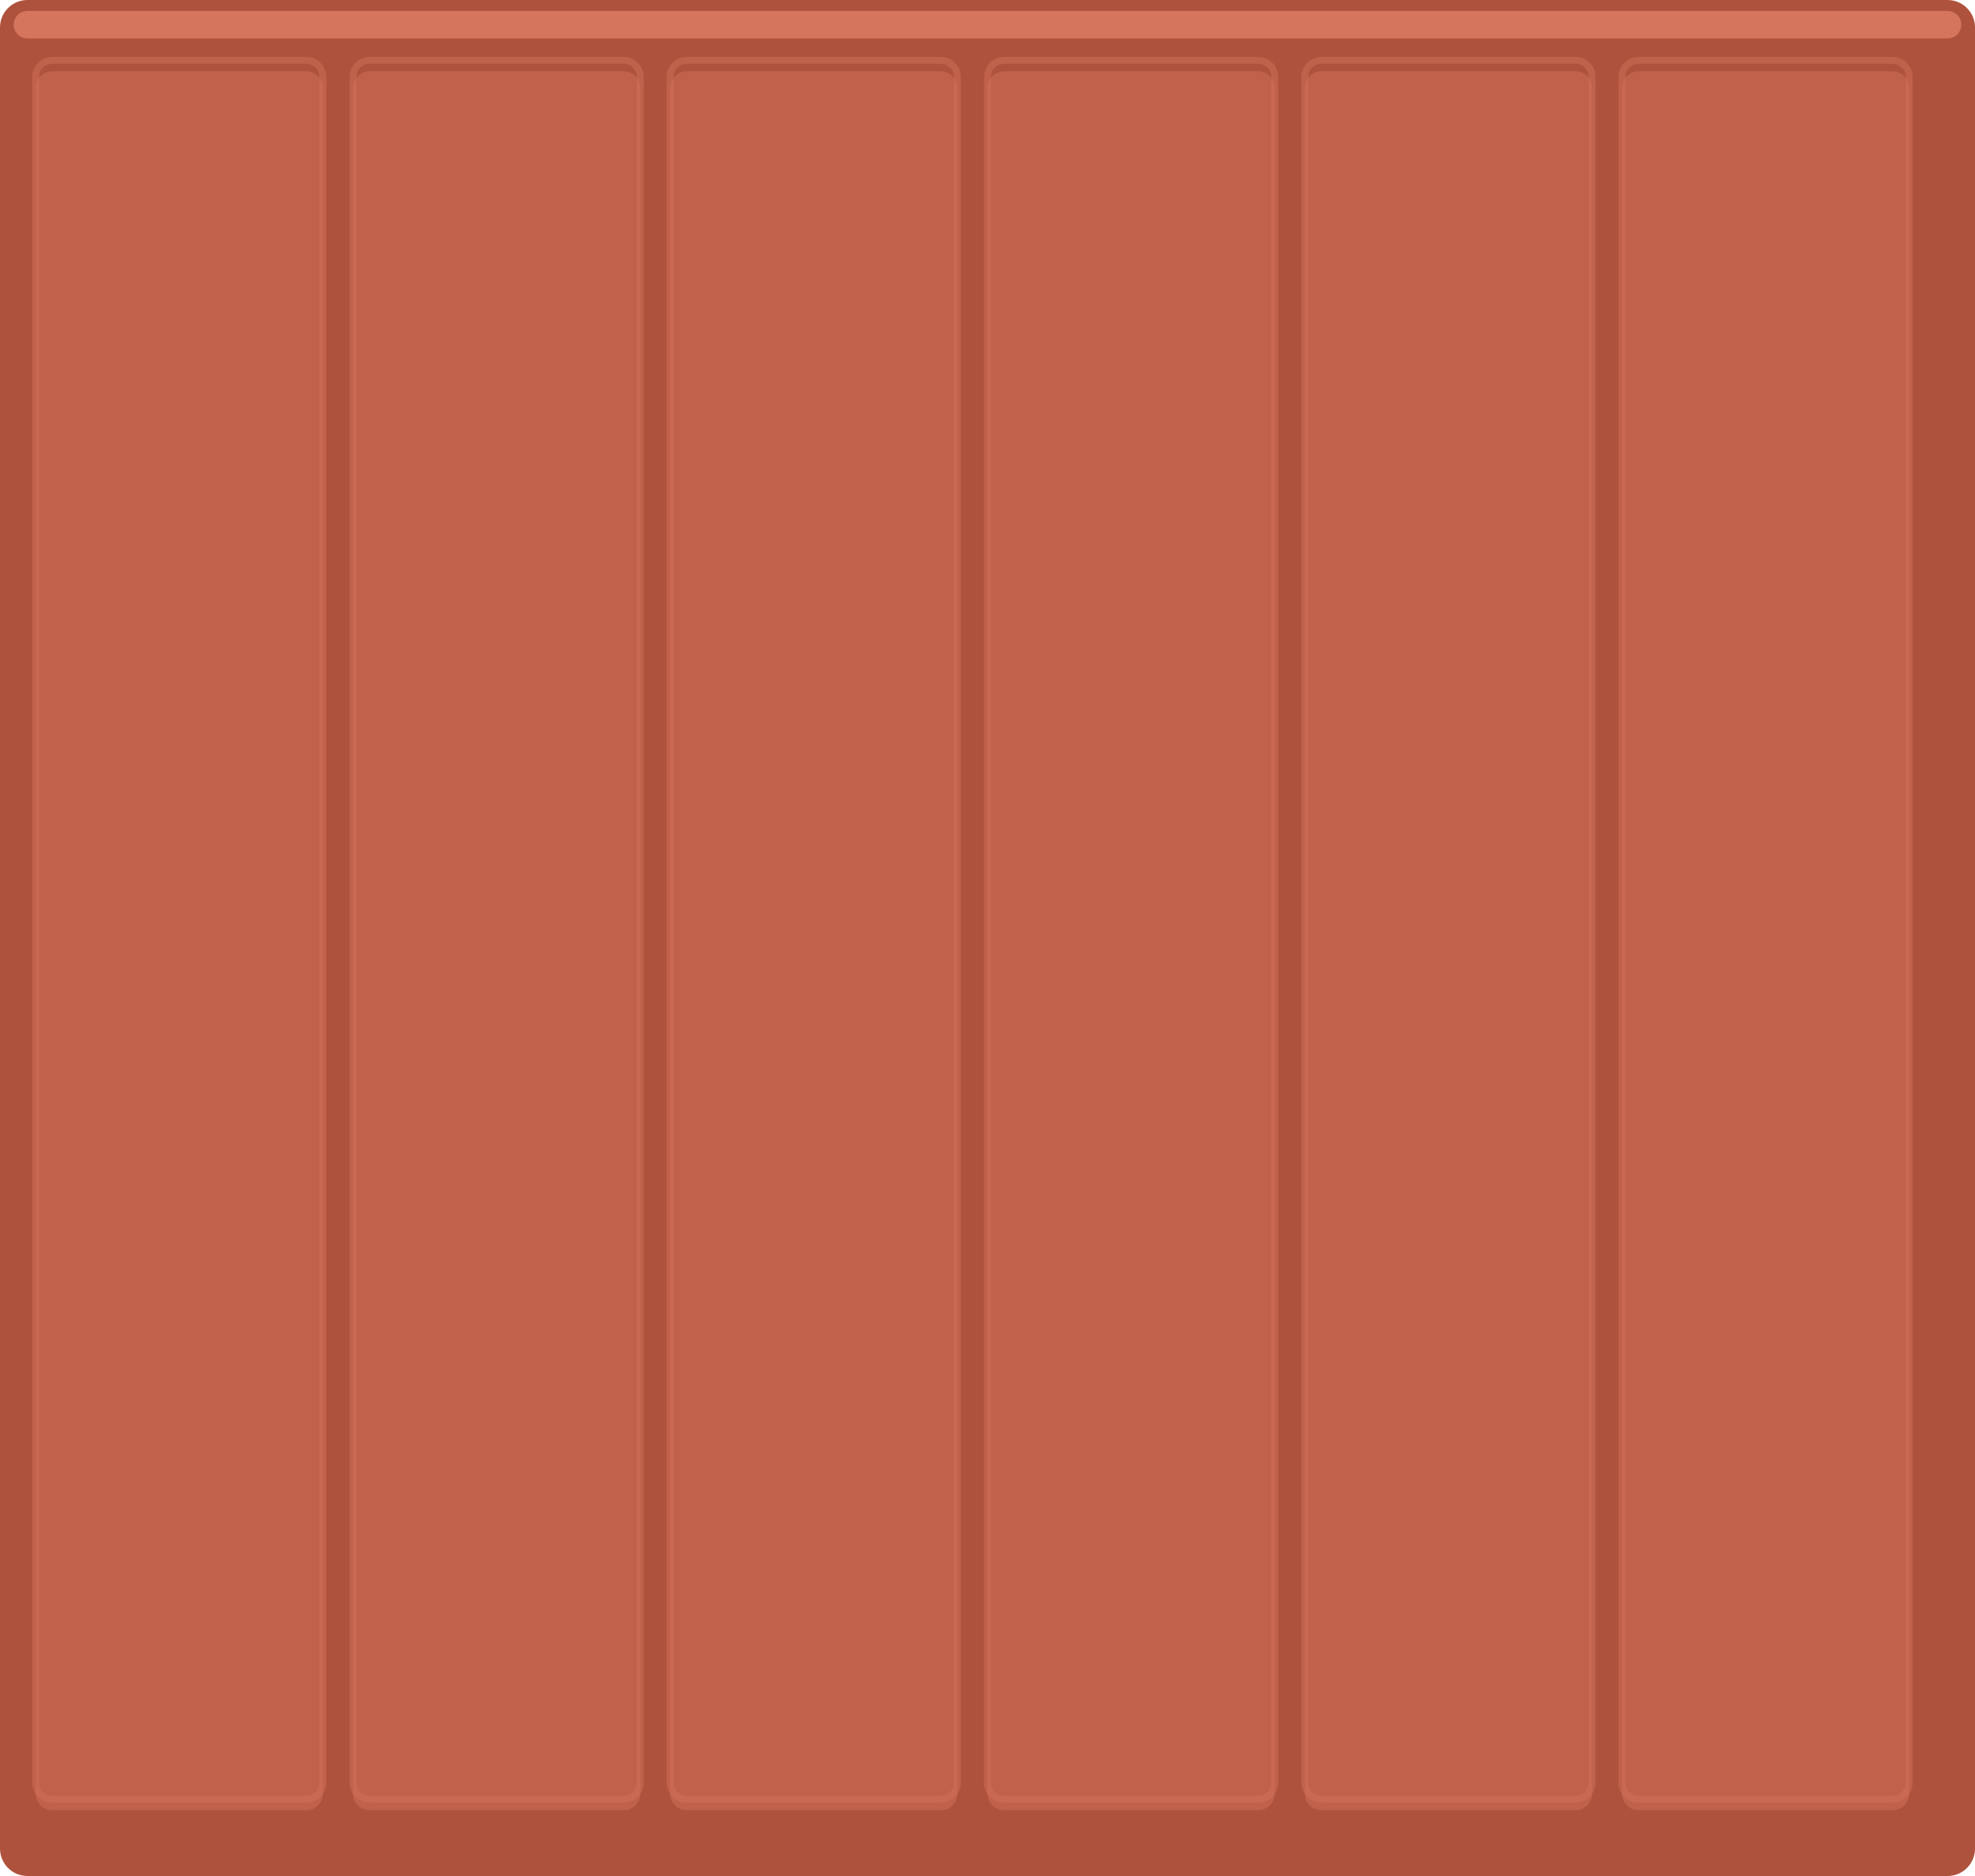
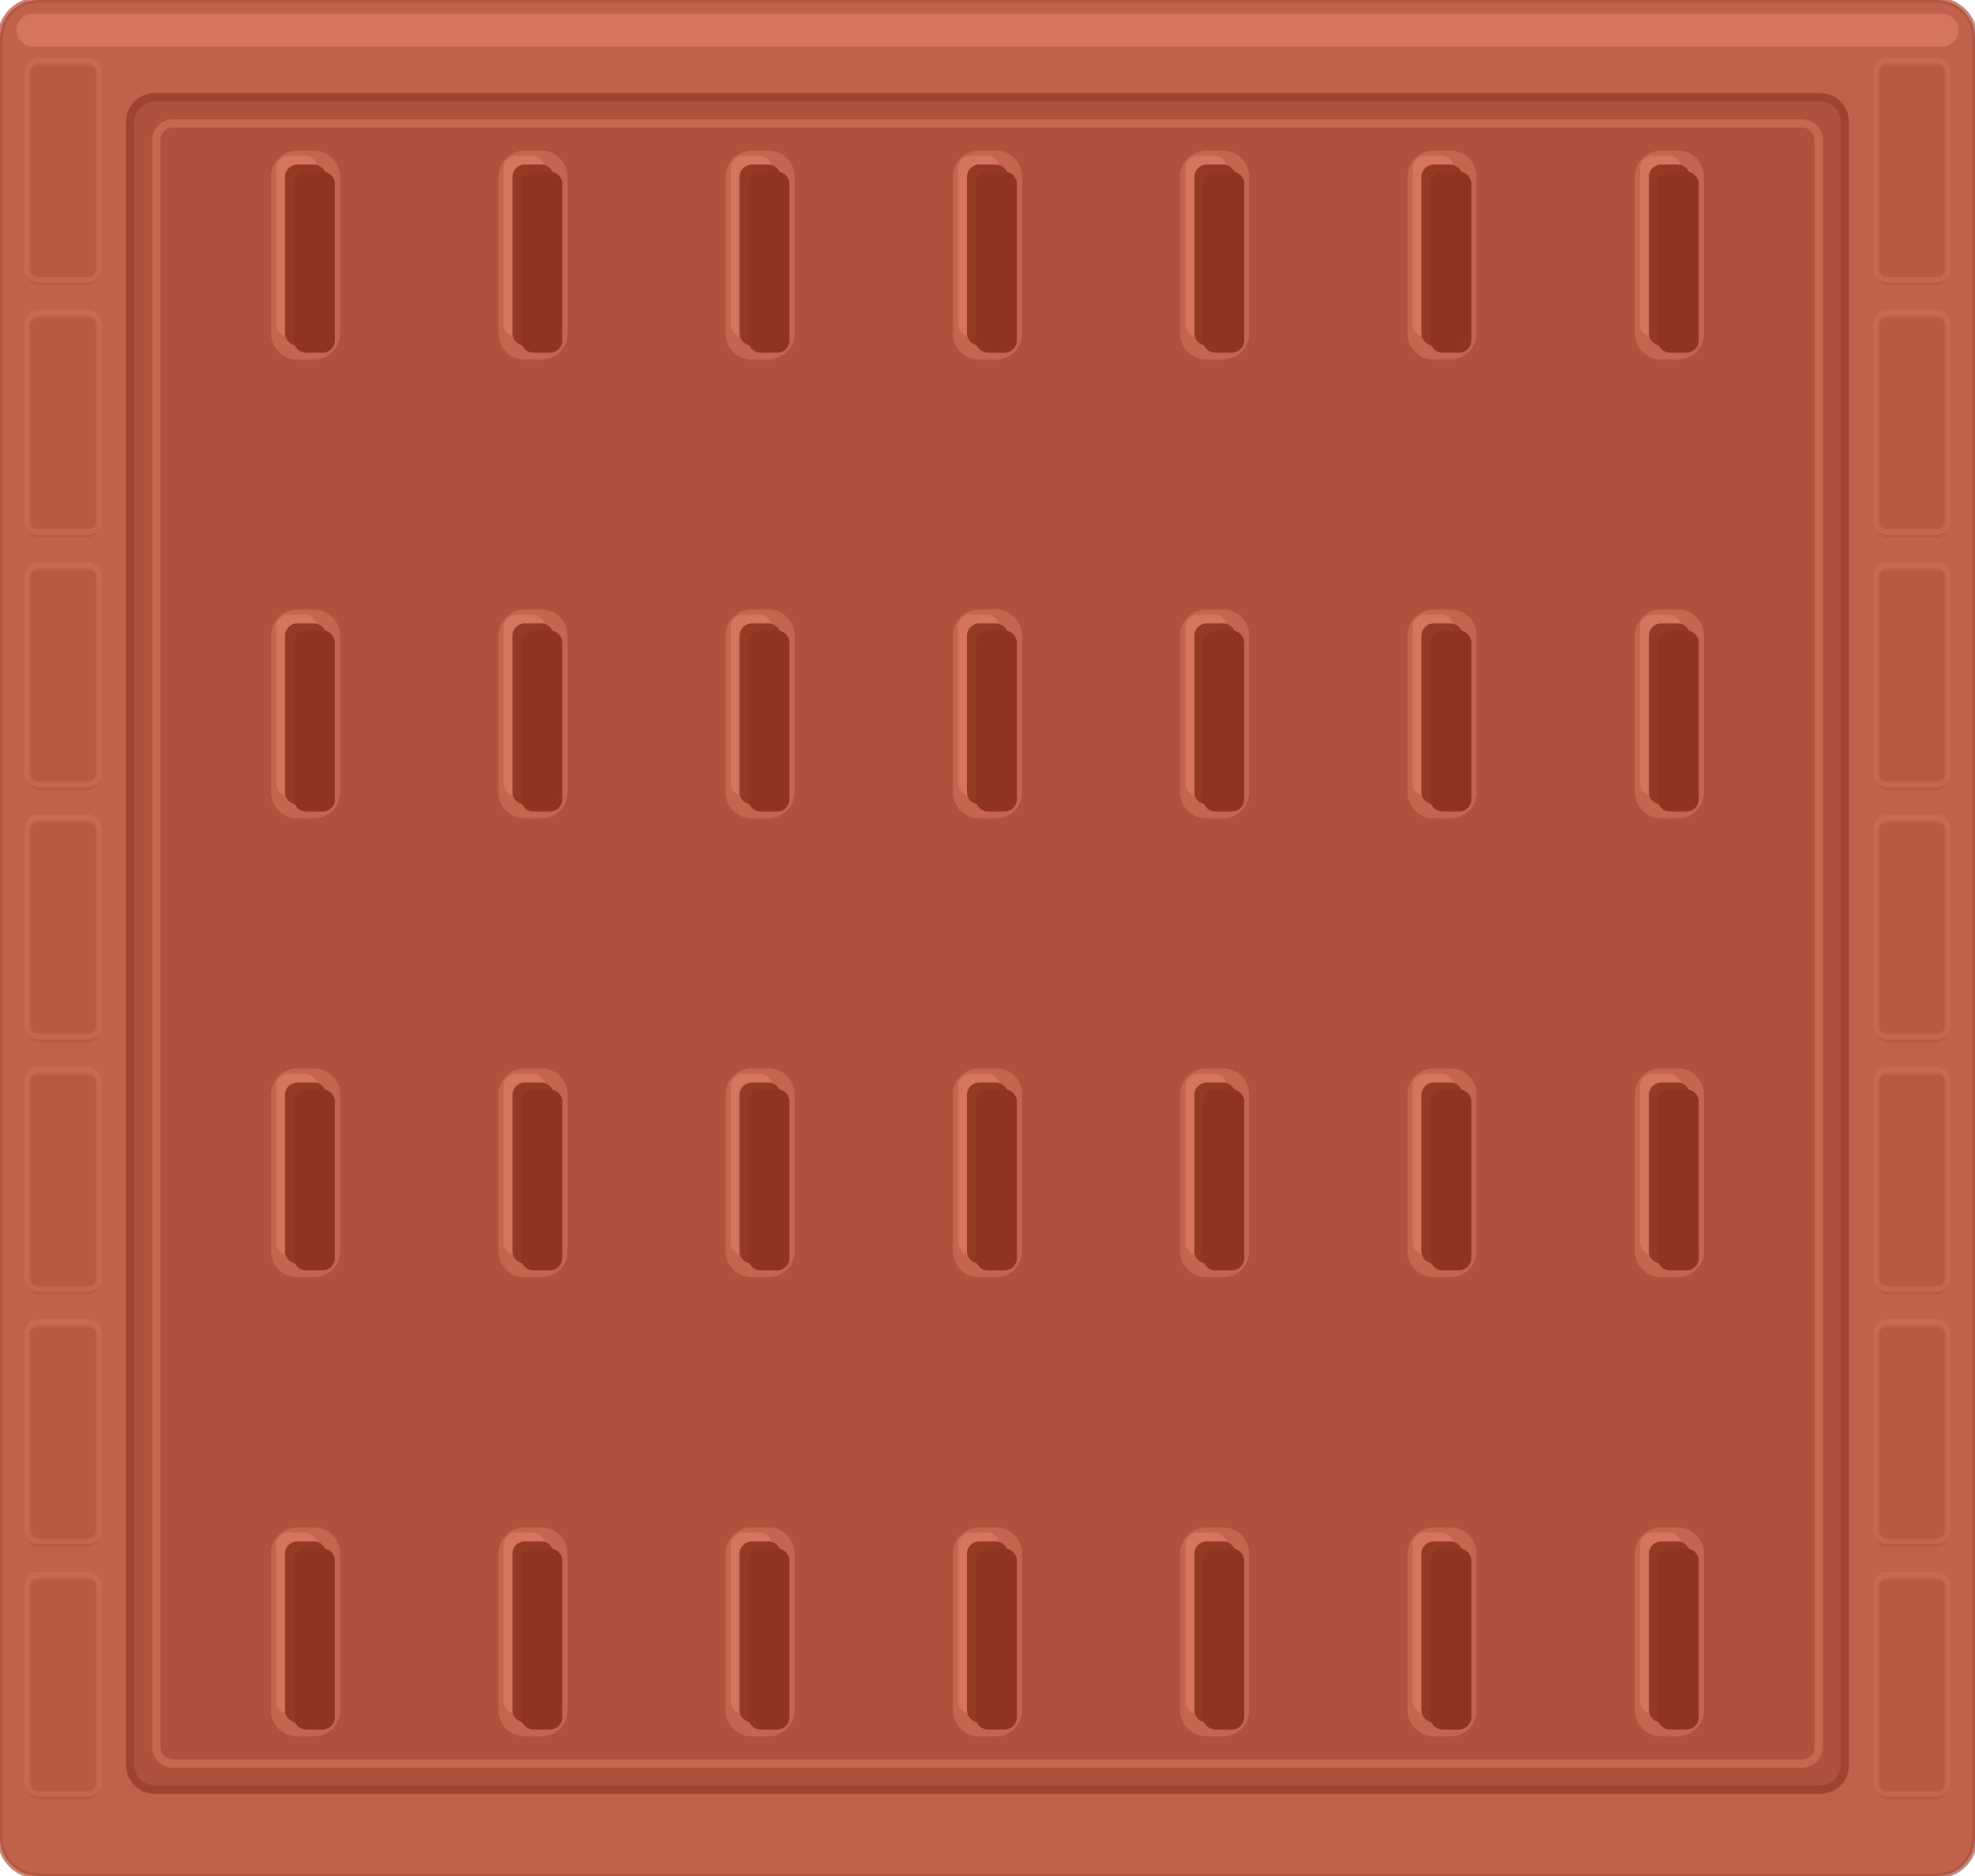
<svg xmlns="http://www.w3.org/2000/svg" viewBox="0 0 720 684" width="720" height="684">
-   <rect x="0" y="0" width="720" height="684" rx="10" fill="#AF523D" />
-   <rect x="5" y="4" width="710" height="10" rx="5" fill="#D6755E" />
-   <rect x="13.0" y="26" width="104.7" height="634" rx="6" fill="#C0614B" />
-   <rect x="13.0" y="22" width="104.7" height="634" rx="6" fill="none" stroke="#D6755E" stroke-width="2.5" stroke-opacity=".45" />
-   <rect x="128.7" y="26" width="104.7" height="634" rx="6" fill="#C0614B" />
-   <rect x="128.7" y="22" width="104.7" height="634" rx="6" fill="none" stroke="#D6755E" stroke-width="2.5" stroke-opacity=".45" />
-   <rect x="244.3" y="26" width="104.7" height="634" rx="6" fill="#C0614B" />
-   <rect x="244.3" y="22" width="104.7" height="634" rx="6" fill="none" stroke="#D6755E" stroke-width="2.5" stroke-opacity=".45" />
-   <rect x="360.0" y="26" width="104.7" height="634" rx="6" fill="#C0614B" />
-   <rect x="360.0" y="22" width="104.7" height="634" rx="6" fill="none" stroke="#D6755E" stroke-width="2.5" stroke-opacity=".45" />
-   <rect x="475.7" y="26" width="104.7" height="634" rx="6" fill="#C0614B" />
-   <rect x="475.7" y="22" width="104.7" height="634" rx="6" fill="none" stroke="#D6755E" stroke-width="2.5" stroke-opacity=".45" />
-   <rect x="591.3" y="26" width="104.7" height="634" rx="6" fill="#C0614B" />
-   <rect x="591.3" y="22" width="104.7" height="634" rx="6" fill="none" stroke="#D6755E" stroke-width="2.5" stroke-opacity=".45" />
+   <rect x="0" y="0" width="720" height="684" rx="14" fill="#C0614B" />
+   <rect x="10" y="24.0" width="26" height="80.0" rx="4" fill="#AF523D" fill-opacity=".55" />
+   <rect x="10" y="22.0" width="26" height="80.0" rx="4" fill="none" stroke="#D6755E" stroke-width="2" stroke-opacity=".45" />
+   <rect x="684" y="24.0" width="26" height="80.0" rx="4" fill="#AF523D" fill-opacity=".55" />
+   <rect x="684" y="22.0" width="26" height="80.0" rx="4" fill="none" stroke="#D6755E" stroke-width="2" stroke-opacity=".45" />
+   <rect x="10" y="116.0" width="26" height="80.0" rx="4" fill="#AF523D" fill-opacity=".55" />
+   <rect x="10" y="114.0" width="26" height="80.0" rx="4" fill="none" stroke="#D6755E" stroke-width="2" stroke-opacity=".45" />
+   <rect x="684" y="116.0" width="26" height="80.0" rx="4" fill="#AF523D" fill-opacity=".55" />
+   <rect x="684" y="114.0" width="26" height="80.0" rx="4" fill="none" stroke="#D6755E" stroke-width="2" stroke-opacity=".45" />
+   <rect x="10" y="208.0" width="26" height="80.0" rx="4" fill="#AF523D" fill-opacity=".55" />
+   <rect x="10" y="206.0" width="26" height="80.0" rx="4" fill="none" stroke="#D6755E" stroke-width="2" stroke-opacity=".45" />
+   <rect x="684" y="208.0" width="26" height="80.0" rx="4" fill="#AF523D" fill-opacity=".55" />
+   <rect x="684" y="206.0" width="26" height="80.0" rx="4" fill="none" stroke="#D6755E" stroke-width="2" stroke-opacity=".45" />
+   <rect x="10" y="300.0" width="26" height="80.0" rx="4" fill="#AF523D" fill-opacity=".55" />
+   <rect x="10" y="298.0" width="26" height="80.0" rx="4" fill="none" stroke="#D6755E" stroke-width="2" stroke-opacity=".45" />
+   <rect x="684" y="300.0" width="26" height="80.0" rx="4" fill="#AF523D" fill-opacity=".55" />
+   <rect x="684" y="298.0" width="26" height="80.0" rx="4" fill="none" stroke="#D6755E" stroke-width="2" stroke-opacity=".45" />
+   <rect x="10" y="392.0" width="26" height="80.0" rx="4" fill="#AF523D" fill-opacity=".55" />
+   <rect x="10" y="390.0" width="26" height="80.0" rx="4" fill="none" stroke="#D6755E" stroke-width="2" stroke-opacity=".45" />
+   <rect x="684" y="392.0" width="26" height="80.0" rx="4" fill="#AF523D" fill-opacity=".55" />
+   <rect x="684" y="390.0" width="26" height="80.0" rx="4" fill="none" stroke="#D6755E" stroke-width="2" stroke-opacity=".45" />
+   <rect x="10" y="484.0" width="26" height="80.0" rx="4" fill="#AF523D" fill-opacity=".55" />
+   <rect x="10" y="482.0" width="26" height="80.0" rx="4" fill="none" stroke="#D6755E" stroke-width="2" stroke-opacity=".45" />
+   <rect x="684" y="484.0" width="26" height="80.0" rx="4" fill="#AF523D" fill-opacity=".55" />
+   <rect x="684" y="482.0" width="26" height="80.0" rx="4" fill="none" stroke="#D6755E" stroke-width="2" stroke-opacity=".45" />
+   <rect x="10" y="576.0" width="26" height="80.0" rx="4" fill="#AF523D" fill-opacity=".55" />
+   <rect x="10" y="574.0" width="26" height="80.0" rx="4" fill="none" stroke="#D6755E" stroke-width="2" stroke-opacity=".45" />
+   <rect x="684" y="576.0" width="26" height="80.0" rx="4" fill="#AF523D" fill-opacity=".55" />
+   <rect x="684" y="574.0" width="26" height="80.0" rx="4" fill="none" stroke="#D6755E" stroke-width="2" stroke-opacity=".45" />
+   <rect x="46" y="34" width="628" height="620" rx="10" fill="#AF523D" />
+   <rect x="47.5" y="35.5" width="625" height="617" rx="9" fill="none" stroke="#8E3420" stroke-width="3" stroke-opacity=".5" />
+   <rect x="57" y="45" width="606" height="598" rx="6" fill="none" stroke="#D6755E" stroke-width="3" stroke-opacity=".6" />
+   <rect x="98.8" y="54.9" width="25.2" height="76.2" rx="9.6" fill="#D6755E" fill-opacity=".55" />
+   <rect x="100.7" y="56.8" width="15" height="66" rx="4.5" fill="#D6755E" />
+   <rect x="107.1" y="62.6" width="15" height="66" rx="4.5" fill="#8E3420" />
+   <rect x="103.9" y="60.0" width="15" height="66" rx="4.5" fill="#8E3420" fill-opacity=".92" />
+   <rect x="181.7" y="54.9" width="25.2" height="76.2" rx="9.6" fill="#D6755E" fill-opacity=".55" />
+   <rect x="183.6" y="56.8" width="15" height="66" rx="4.5" fill="#D6755E" />
+   <rect x="190.0" y="62.6" width="15" height="66" rx="4.5" fill="#8E3420" />
+   <rect x="186.8" y="60.0" width="15" height="66" rx="4.5" fill="#8E3420" fill-opacity=".92" />
+   <rect x="264.5" y="54.9" width="25.2" height="76.2" rx="9.6" fill="#D6755E" fill-opacity=".55" />
+   <rect x="266.4" y="56.8" width="15" height="66" rx="4.5" fill="#D6755E" />
+   <rect x="272.8" y="62.6" width="15" height="66" rx="4.5" fill="#8E3420" />
+   <rect x="269.6" y="60.0" width="15" height="66" rx="4.5" fill="#8E3420" fill-opacity=".92" />
+   <rect x="347.4" y="54.9" width="25.2" height="76.2" rx="9.6" fill="#D6755E" fill-opacity=".55" />
+   <rect x="349.3" y="56.8" width="15" height="66" rx="4.5" fill="#D6755E" />
+   <rect x="355.7" y="62.6" width="15" height="66" rx="4.5" fill="#8E3420" />
+   <rect x="352.5" y="60.0" width="15" height="66" rx="4.5" fill="#8E3420" fill-opacity=".92" />
+   <rect x="430.2" y="54.9" width="25.2" height="76.2" rx="9.6" fill="#D6755E" fill-opacity=".55" />
+   <rect x="432.2" y="56.8" width="15" height="66" rx="4.5" fill="#D6755E" />
+   <rect x="438.6" y="62.6" width="15" height="66" rx="4.5" fill="#8E3420" />
+   <rect x="435.4" y="60.0" width="15" height="66" rx="4.5" fill="#8E3420" fill-opacity=".92" />
+   <rect x="513.1" y="54.9" width="25.2" height="76.2" rx="9.6" fill="#D6755E" fill-opacity=".55" />
+   <rect x="515.0" y="56.8" width="15" height="66" rx="4.5" fill="#D6755E" />
+   <rect x="521.4" y="62.6" width="15" height="66" rx="4.5" fill="#8E3420" />
+   <rect x="518.2" y="60.0" width="15" height="66" rx="4.5" fill="#8E3420" fill-opacity=".92" />
+   <rect x="596.0" y="54.9" width="25.2" height="76.2" rx="9.6" fill="#D6755E" fill-opacity=".55" />
+   <rect x="597.9" y="56.8" width="15" height="66" rx="4.5" fill="#D6755E" />
+   <rect x="604.3" y="62.6" width="15" height="66" rx="4.5" fill="#8E3420" />
+   <rect x="601.1" y="60.0" width="15" height="66" rx="4.5" fill="#8E3420" fill-opacity=".92" />
+   <rect x="98.8" y="222.2" width="25.2" height="76.2" rx="9.6" fill="#D6755E" fill-opacity=".55" />
+   <rect x="100.7" y="224.1" width="15" height="66" rx="4.5" fill="#D6755E" />
+   <rect x="107.1" y="229.9" width="15" height="66" rx="4.5" fill="#8E3420" />
+   <rect x="103.9" y="227.3" width="15" height="66" rx="4.5" fill="#8E3420" fill-opacity=".92" />
+   <rect x="181.7" y="222.2" width="25.2" height="76.2" rx="9.6" fill="#D6755E" fill-opacity=".55" />
+   <rect x="183.6" y="224.1" width="15" height="66" rx="4.5" fill="#D6755E" />
+   <rect x="190.0" y="229.9" width="15" height="66" rx="4.5" fill="#8E3420" />
+   <rect x="186.8" y="227.3" width="15" height="66" rx="4.5" fill="#8E3420" fill-opacity=".92" />
+   <rect x="264.5" y="222.2" width="25.2" height="76.2" rx="9.6" fill="#D6755E" fill-opacity=".55" />
+   <rect x="266.4" y="224.1" width="15" height="66" rx="4.5" fill="#D6755E" />
+   <rect x="272.8" y="229.9" width="15" height="66" rx="4.5" fill="#8E3420" />
+   <rect x="269.6" y="227.3" width="15" height="66" rx="4.5" fill="#8E3420" fill-opacity=".92" />
+   <rect x="347.4" y="222.2" width="25.2" height="76.2" rx="9.6" fill="#D6755E" fill-opacity=".55" />
+   <rect x="349.3" y="224.1" width="15" height="66" rx="4.5" fill="#D6755E" />
+   <rect x="355.7" y="229.9" width="15" height="66" rx="4.5" fill="#8E3420" />
+   <rect x="352.5" y="227.3" width="15" height="66" rx="4.5" fill="#8E3420" fill-opacity=".92" />
+   <rect x="430.2" y="222.2" width="25.2" height="76.2" rx="9.6" fill="#D6755E" fill-opacity=".55" />
+   <rect x="432.2" y="224.1" width="15" height="66" rx="4.5" fill="#D6755E" />
+   <rect x="438.6" y="229.9" width="15" height="66" rx="4.5" fill="#8E3420" />
+   <rect x="435.4" y="227.3" width="15" height="66" rx="4.5" fill="#8E3420" fill-opacity=".92" />
+   <rect x="513.1" y="222.2" width="25.2" height="76.2" rx="9.6" fill="#D6755E" fill-opacity=".55" />
+   <rect x="515.0" y="224.1" width="15" height="66" rx="4.5" fill="#D6755E" />
+   <rect x="521.4" y="229.9" width="15" height="66" rx="4.5" fill="#8E3420" />
+   <rect x="518.2" y="227.3" width="15" height="66" rx="4.5" fill="#8E3420" fill-opacity=".92" />
+   <rect x="596.0" y="222.2" width="25.2" height="76.2" rx="9.6" fill="#D6755E" fill-opacity=".55" />
+   <rect x="597.9" y="224.1" width="15" height="66" rx="4.5" fill="#D6755E" />
+   <rect x="604.3" y="229.9" width="15" height="66" rx="4.5" fill="#8E3420" />
+   <rect x="601.1" y="227.3" width="15" height="66" rx="4.5" fill="#8E3420" fill-opacity=".92" />
+   <rect x="98.8" y="389.5" width="25.2" height="76.2" rx="9.6" fill="#D6755E" fill-opacity=".55" />
+   <rect x="100.7" y="391.5" width="15" height="66" rx="4.5" fill="#D6755E" />
+   <rect x="107.1" y="397.2" width="15" height="66" rx="4.5" fill="#8E3420" />
+   <rect x="103.9" y="394.7" width="15" height="66" rx="4.5" fill="#8E3420" fill-opacity=".92" />
+   <rect x="181.7" y="389.5" width="25.2" height="76.2" rx="9.6" fill="#D6755E" fill-opacity=".55" />
+   <rect x="183.6" y="391.5" width="15" height="66" rx="4.5" fill="#D6755E" />
+   <rect x="190.0" y="397.2" width="15" height="66" rx="4.5" fill="#8E3420" />
+   <rect x="186.8" y="394.7" width="15" height="66" rx="4.5" fill="#8E3420" fill-opacity=".92" />
+   <rect x="264.5" y="389.5" width="25.2" height="76.2" rx="9.6" fill="#D6755E" fill-opacity=".55" />
+   <rect x="266.4" y="391.5" width="15" height="66" rx="4.5" fill="#D6755E" />
+   <rect x="272.8" y="397.2" width="15" height="66" rx="4.5" fill="#8E3420" />
+   <rect x="269.6" y="394.7" width="15" height="66" rx="4.5" fill="#8E3420" fill-opacity=".92" />
+   <rect x="347.4" y="389.5" width="25.2" height="76.2" rx="9.6" fill="#D6755E" fill-opacity=".55" />
+   <rect x="349.3" y="391.5" width="15" height="66" rx="4.5" fill="#D6755E" />
+   <rect x="355.7" y="397.2" width="15" height="66" rx="4.5" fill="#8E3420" />
+   <rect x="352.5" y="394.7" width="15" height="66" rx="4.5" fill="#8E3420" fill-opacity=".92" />
+   <rect x="430.2" y="389.5" width="25.2" height="76.2" rx="9.6" fill="#D6755E" fill-opacity=".55" />
+   <rect x="432.2" y="391.5" width="15" height="66" rx="4.5" fill="#D6755E" />
+   <rect x="438.6" y="397.2" width="15" height="66" rx="4.5" fill="#8E3420" />
+   <rect x="435.4" y="394.7" width="15" height="66" rx="4.5" fill="#8E3420" fill-opacity=".92" />
+   <rect x="513.1" y="389.5" width="25.2" height="76.2" rx="9.6" fill="#D6755E" fill-opacity=".55" />
+   <rect x="515.0" y="391.5" width="15" height="66" rx="4.5" fill="#D6755E" />
+   <rect x="521.4" y="397.2" width="15" height="66" rx="4.5" fill="#8E3420" />
+   <rect x="518.2" y="394.7" width="15" height="66" rx="4.5" fill="#8E3420" fill-opacity=".92" />
+   <rect x="596.0" y="389.5" width="25.2" height="76.2" rx="9.6" fill="#D6755E" fill-opacity=".55" />
+   <rect x="597.9" y="391.5" width="15" height="66" rx="4.5" fill="#D6755E" />
+   <rect x="604.3" y="397.2" width="15" height="66" rx="4.5" fill="#8E3420" />
+   <rect x="601.1" y="394.7" width="15" height="66" rx="4.5" fill="#8E3420" fill-opacity=".92" />
+   <rect x="98.8" y="556.9" width="25.2" height="76.2" rx="9.6" fill="#D6755E" fill-opacity=".55" />
+   <rect x="100.7" y="558.8" width="15" height="66" rx="4.5" fill="#D6755E" />
+   <rect x="107.1" y="564.6" width="15" height="66" rx="4.5" fill="#8E3420" />
+   <rect x="103.9" y="562.0" width="15" height="66" rx="4.5" fill="#8E3420" fill-opacity=".92" />
+   <rect x="181.7" y="556.9" width="25.2" height="76.2" rx="9.6" fill="#D6755E" fill-opacity=".55" />
+   <rect x="183.6" y="558.8" width="15" height="66" rx="4.5" fill="#D6755E" />
+   <rect x="190.0" y="564.6" width="15" height="66" rx="4.5" fill="#8E3420" />
+   <rect x="186.8" y="562.0" width="15" height="66" rx="4.5" fill="#8E3420" fill-opacity=".92" />
+   <rect x="264.5" y="556.9" width="25.2" height="76.2" rx="9.6" fill="#D6755E" fill-opacity=".55" />
+   <rect x="266.4" y="558.8" width="15" height="66" rx="4.5" fill="#D6755E" />
+   <rect x="272.8" y="564.6" width="15" height="66" rx="4.5" fill="#8E3420" />
+   <rect x="269.6" y="562.0" width="15" height="66" rx="4.5" fill="#8E3420" fill-opacity=".92" />
+   <rect x="347.4" y="556.9" width="25.2" height="76.2" rx="9.6" fill="#D6755E" fill-opacity=".55" />
+   <rect x="349.3" y="558.8" width="15" height="66" rx="4.5" fill="#D6755E" />
+   <rect x="355.7" y="564.6" width="15" height="66" rx="4.5" fill="#8E3420" />
+   <rect x="352.5" y="562.0" width="15" height="66" rx="4.5" fill="#8E3420" fill-opacity=".92" />
+   <rect x="430.2" y="556.9" width="25.2" height="76.2" rx="9.6" fill="#D6755E" fill-opacity=".55" />
+   <rect x="432.2" y="558.8" width="15" height="66" rx="4.5" fill="#D6755E" />
+   <rect x="438.6" y="564.6" width="15" height="66" rx="4.5" fill="#8E3420" />
+   <rect x="435.4" y="562.0" width="15" height="66" rx="4.5" fill="#8E3420" fill-opacity=".92" />
+   <rect x="513.1" y="556.9" width="25.2" height="76.2" rx="9.6" fill="#D6755E" fill-opacity=".55" />
+   <rect x="515.0" y="558.8" width="15" height="66" rx="4.5" fill="#D6755E" />
+   <rect x="521.4" y="564.6" width="15" height="66" rx="4.5" fill="#8E3420" />
+   <rect x="518.2" y="562.0" width="15" height="66" rx="4.5" fill="#8E3420" fill-opacity=".92" />
+   <rect x="596.0" y="556.9" width="25.2" height="76.2" rx="9.6" fill="#D6755E" fill-opacity=".55" />
+   <rect x="597.9" y="558.8" width="15" height="66" rx="4.5" fill="#D6755E" />
+   <rect x="604.3" y="564.6" width="15" height="66" rx="4.5" fill="#8E3420" />
+   <rect x="601.1" y="562.0" width="15" height="66" rx="4.5" fill="#8E3420" fill-opacity=".92" />
+   <rect x="6" y="5" width="708" height="12" rx="6" fill="#D6755E" />
+   <rect x="0" y="0" width="720" height="684" rx="14" fill="none" stroke="#AF523D" stroke-width="2" stroke-opacity=".7" />
</svg>
